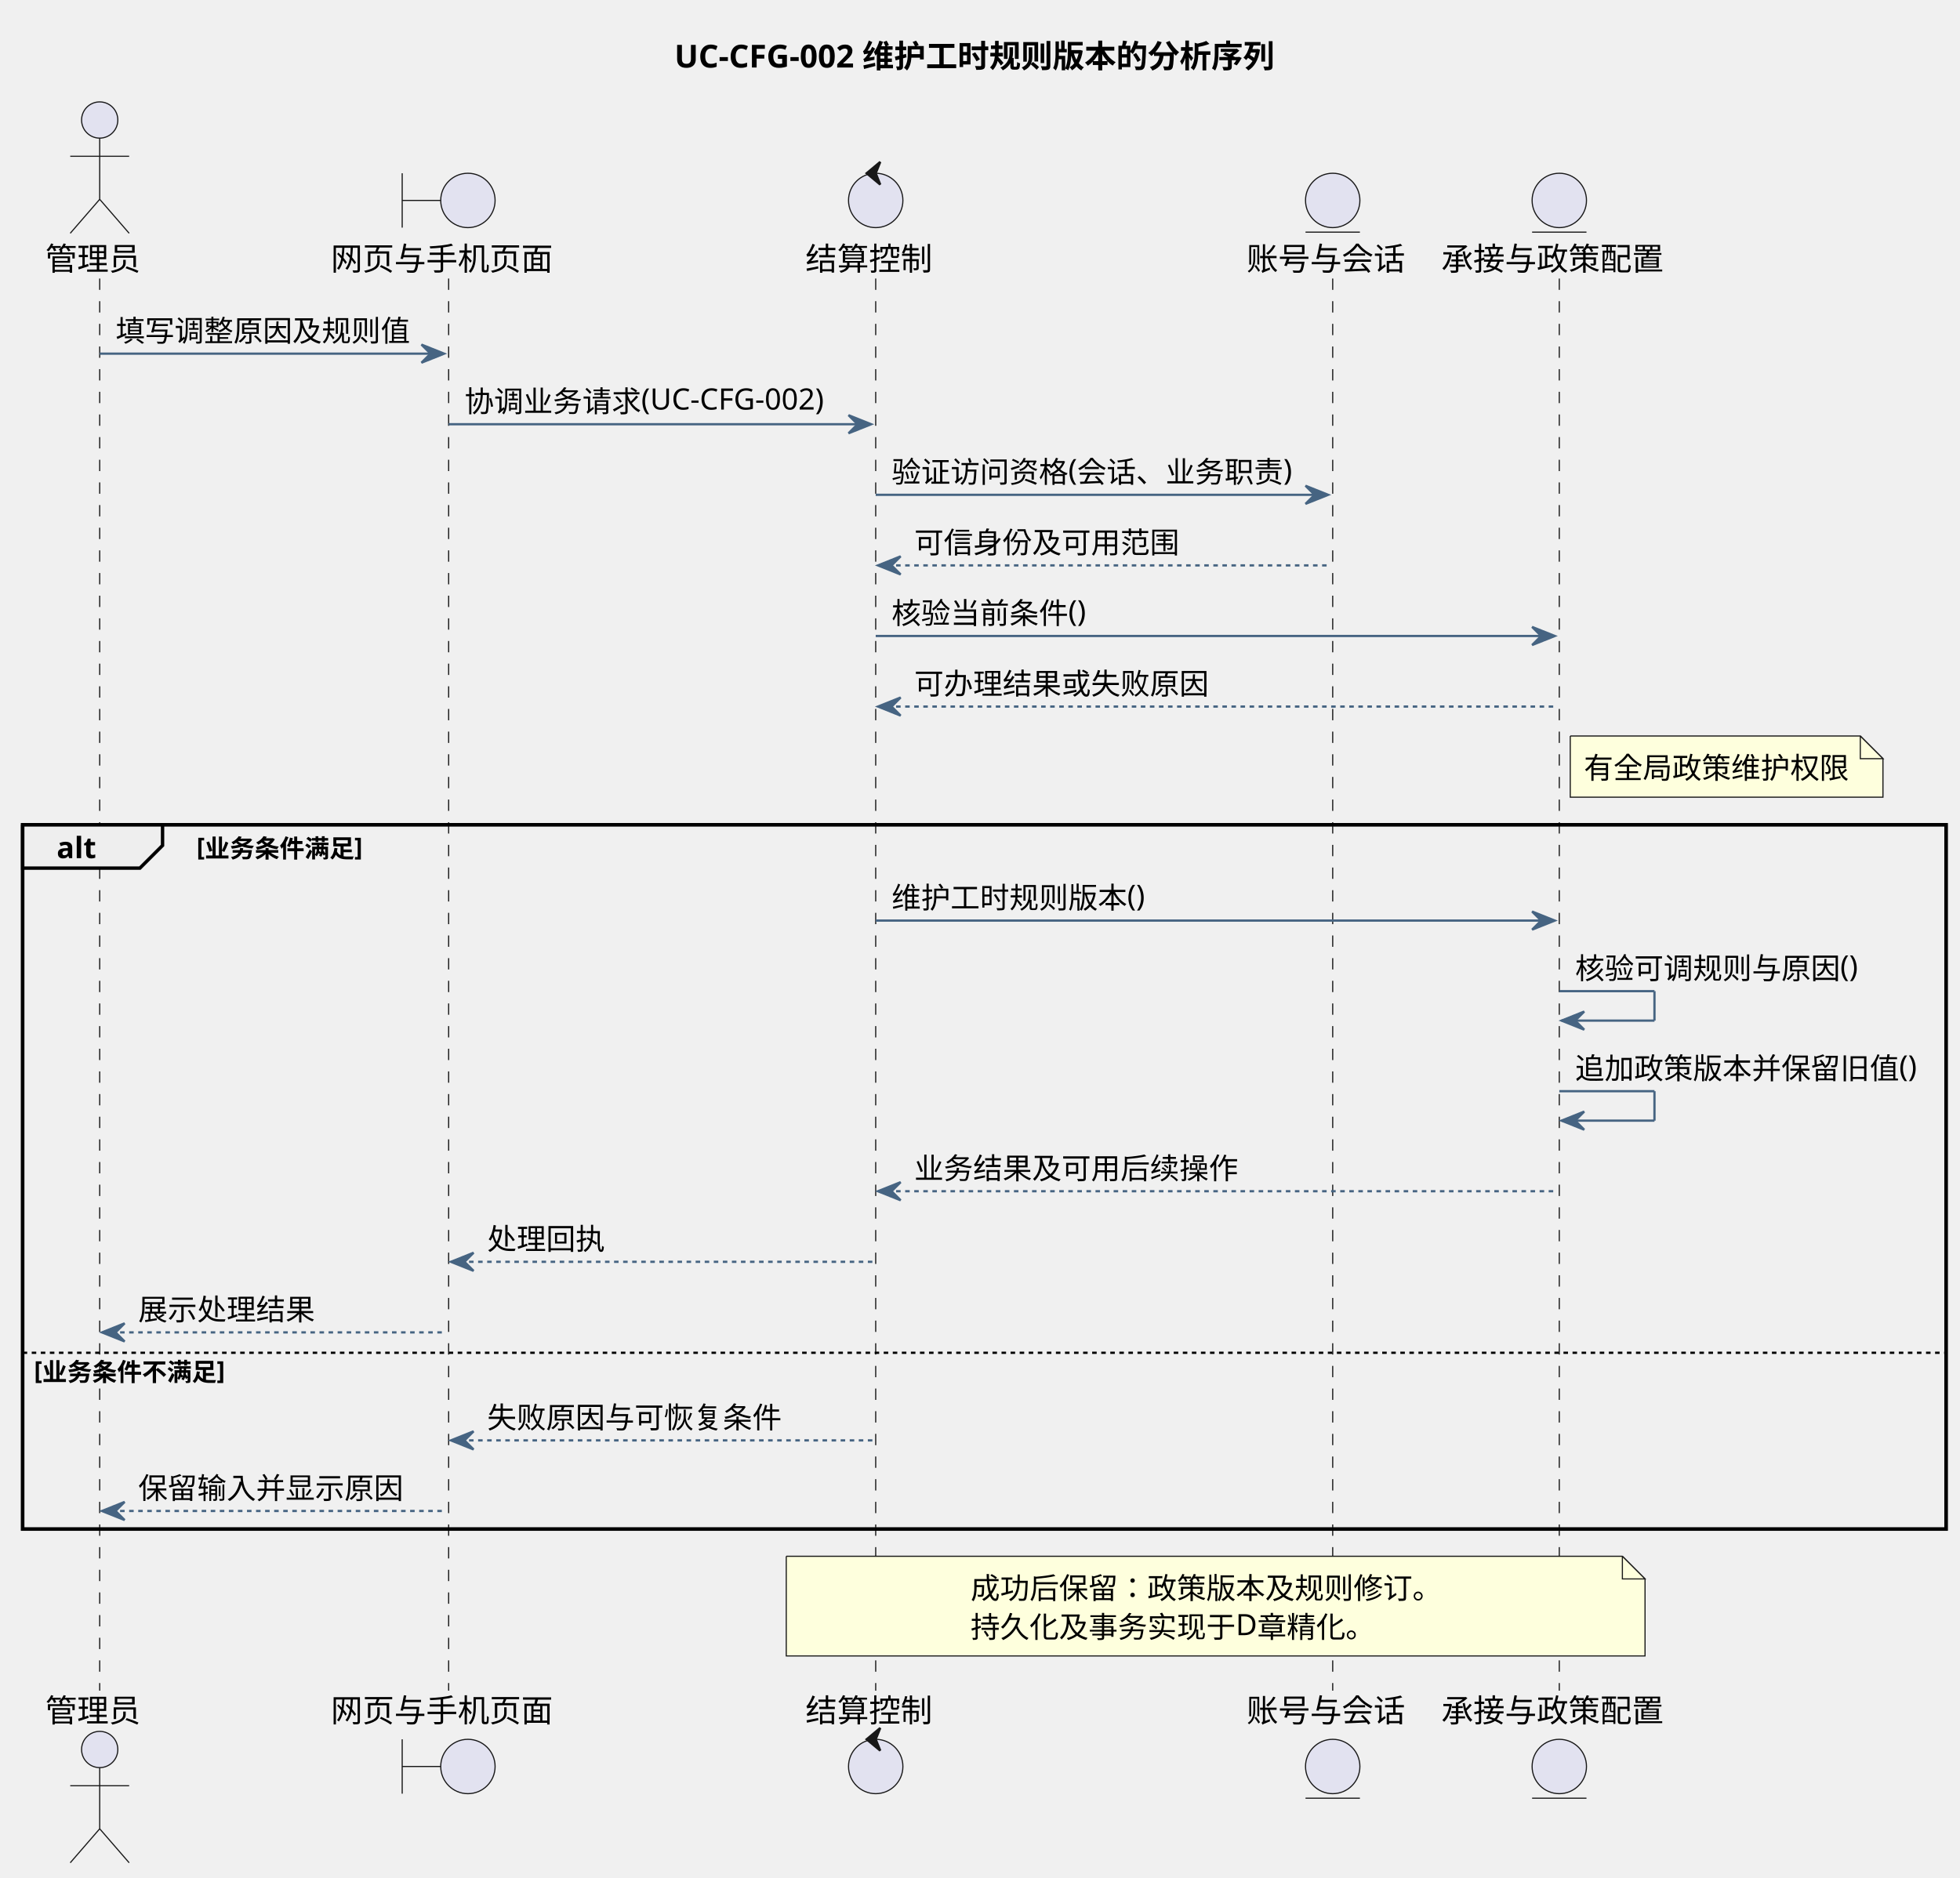
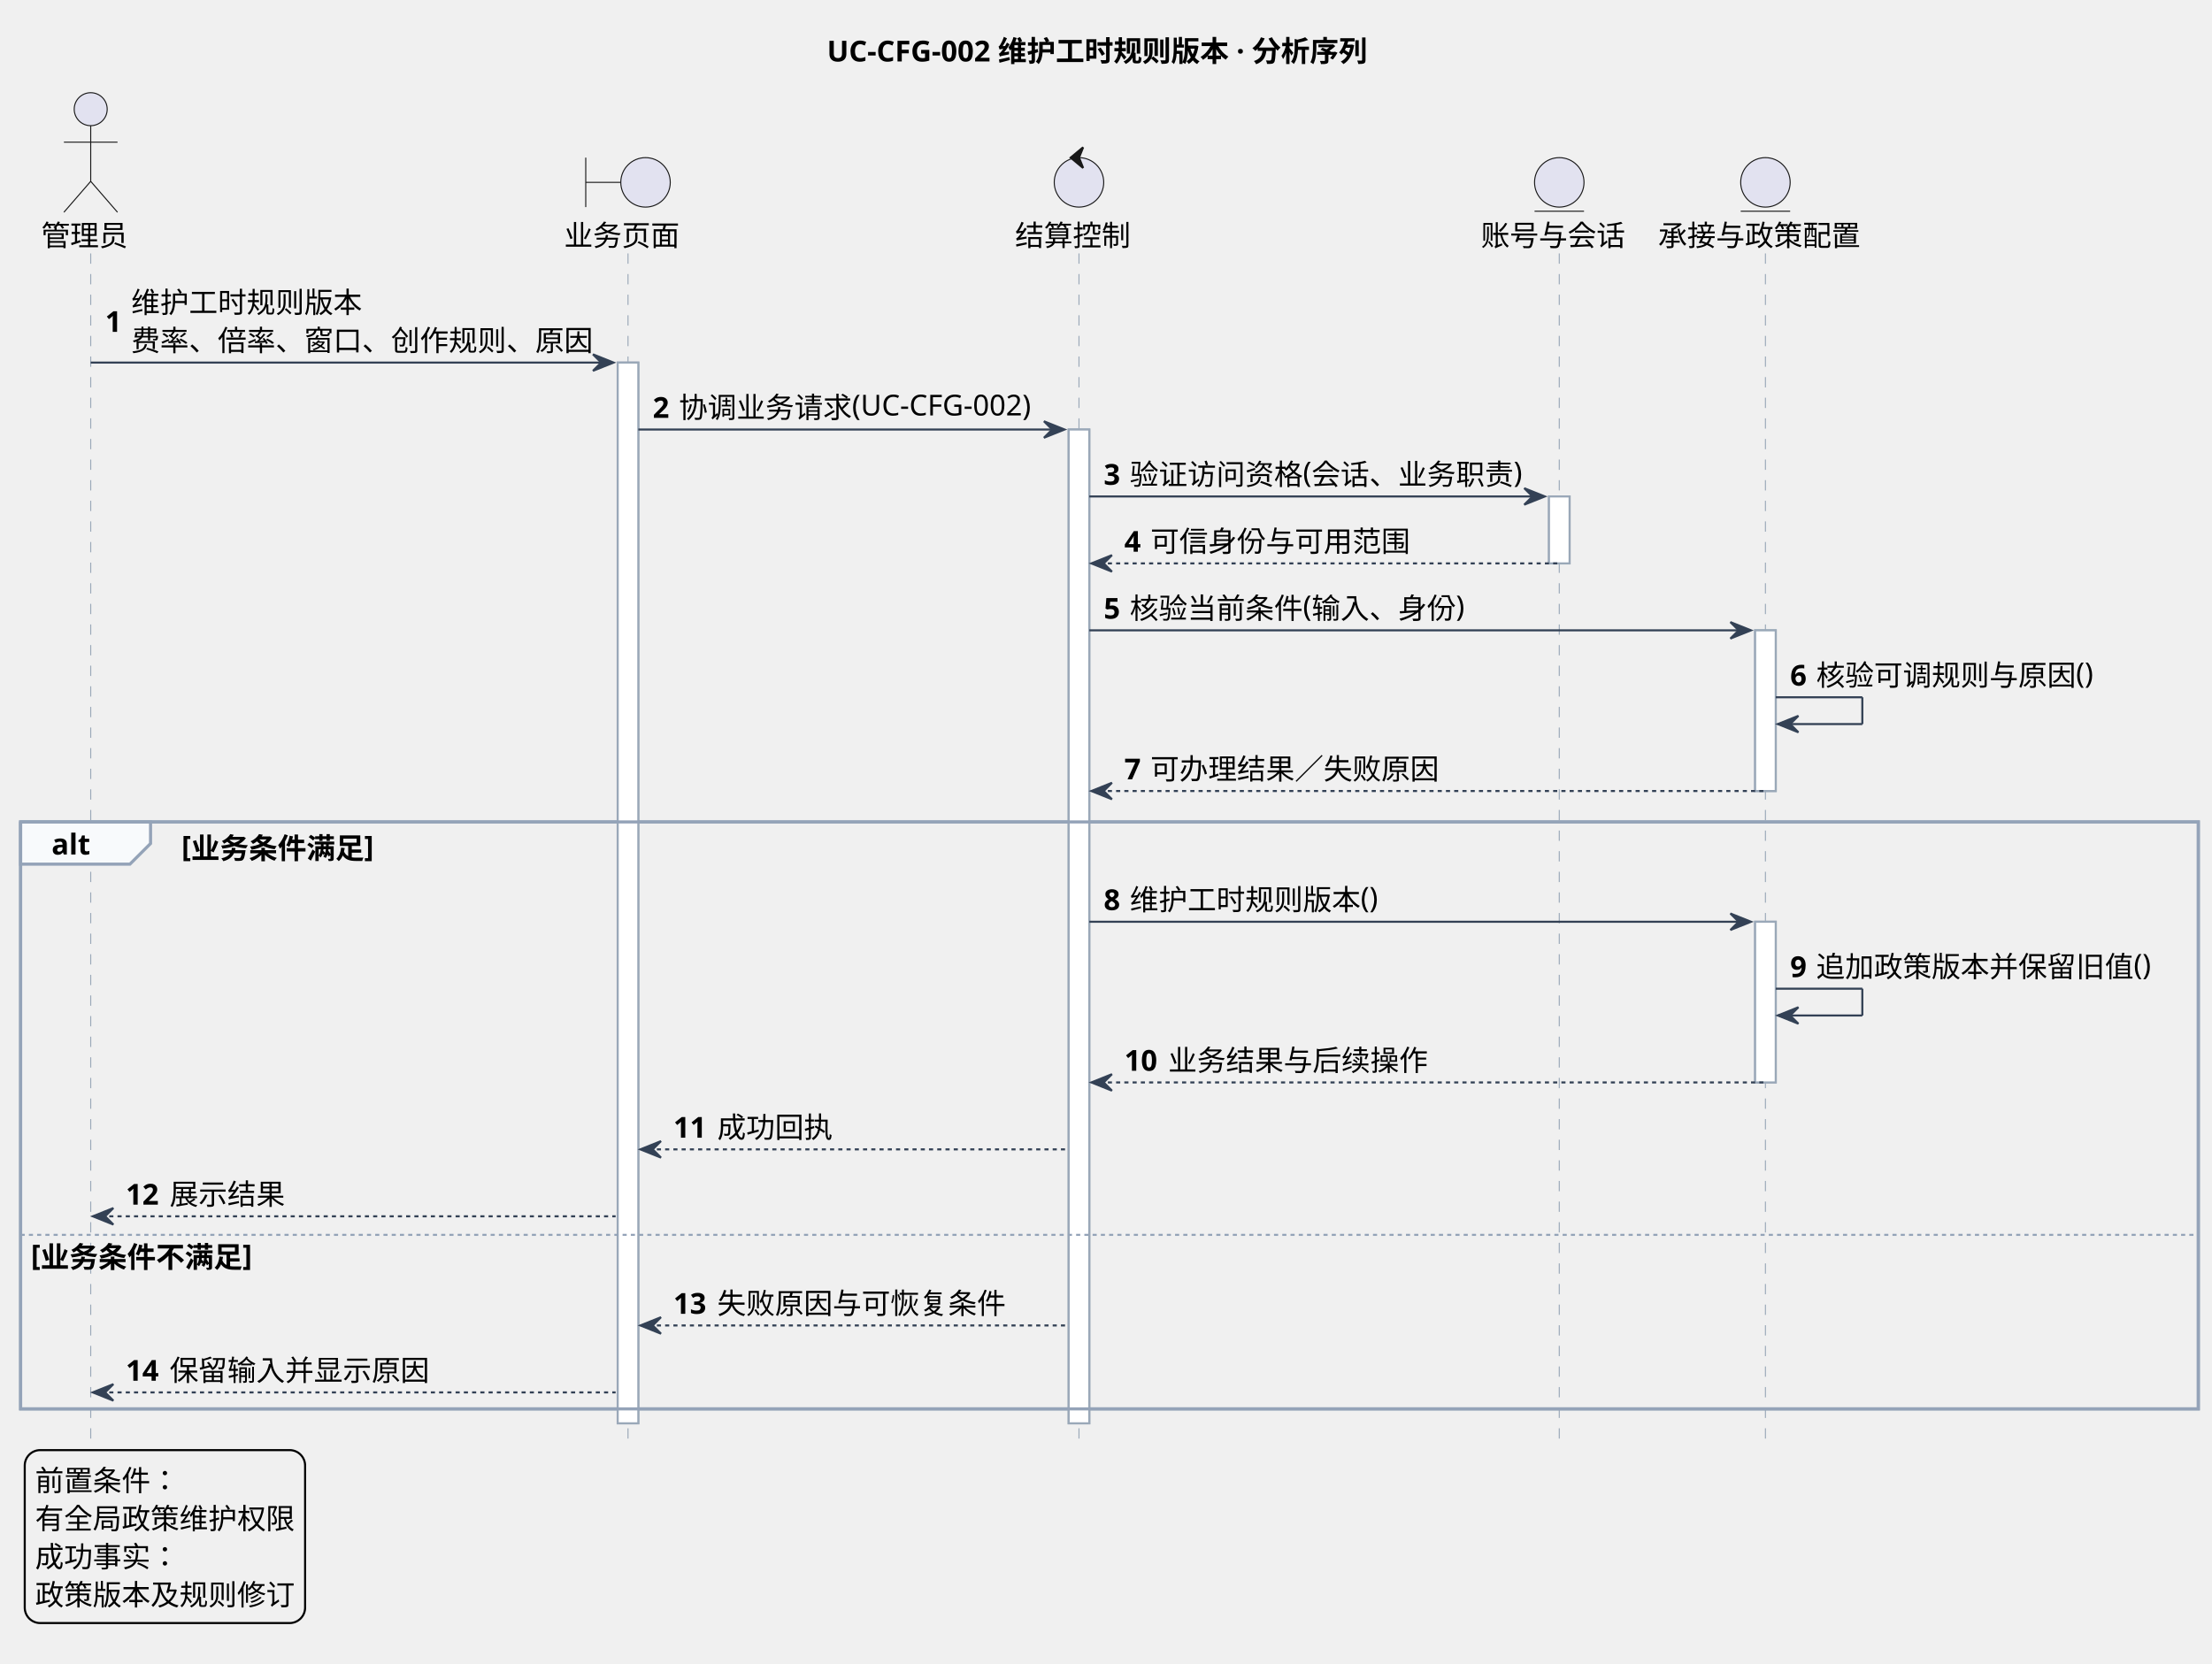
- <svg xmlns="http://www.w3.org/2000/svg" contentStyleType="text/css" height="829px" preserveAspectRatio="none" style="width:865px;height:829px;background:#FFFFFF;" version="1.1" viewBox="0 0 865 829" width="865px" zoomAndPan="magnify">
+ <svg xmlns="http://www.w3.org/2000/svg" contentStyleType="text/css" height="807px" preserveAspectRatio="none" style="width:1073px;height:807px;background:#FFFFFF;" version="1.1" viewBox="0 0 1073 807" width="1073px" zoomAndPan="magnify">
  <defs />
  <g>
-     <text fill="#000000" font-family="Microsoft YaHei" font-size="14" font-weight="bold" lengthAdjust="spacing" textLength="272.542" x="297.65" y="29.814">UC-CFG-002 维护工时规则版本的分析序列</text>
-     <rect fill="none" height="310.938" style="stroke:#000000;stroke-width:1.5;" width="848.841" x="10" y="364.059" />
-     <line style="stroke:#181818;stroke-width:0.5;stroke-dasharray:5.0,5.0;" x1="44" x2="44" y1="122.955" y2="746.312" />
-     <line style="stroke:#181818;stroke-width:0.5;stroke-dasharray:5.0,5.0;" x1="198" x2="198" y1="122.955" y2="746.312" />
-     <line style="stroke:#181818;stroke-width:0.5;stroke-dasharray:5.0,5.0;" x1="386.474" x2="386.474" y1="122.955" y2="746.312" />
-     <line style="stroke:#181818;stroke-width:0.5;stroke-dasharray:5.0,5.0;" x1="588.158" x2="588.158" y1="122.955" y2="746.312" />
-     <line style="stroke:#181818;stroke-width:0.5;stroke-dasharray:5.0,5.0;" x1="688.158" x2="688.158" y1="122.955" y2="746.312" />
+     <text fill="#000000" font-family="Microsoft YaHei" font-size="14" font-weight="bold" lengthAdjust="spacing" textLength="273.034" x="401.165" y="29.814">UC-CFG-002 维护工时规则版本 · 分析序列</text>
+     <rect fill="#FFFFFF" height="514.641" style="stroke:#9AA8B8;stroke-width:1.0;" width="10" x="299.634" y="175.91" />
+     <rect fill="#FFFFFF" height="482.163" style="stroke:#9AA8B8;stroke-width:1.0;" width="10" x="518.394" y="208.388" />
+     <rect fill="#FFFFFF" height="32.477" style="stroke:#9AA8B8;stroke-width:1.0;" width="10" x="751.379" y="240.865" />
+     <rect fill="#FFFFFF" height="77.955" style="stroke:#9AA8B8;stroke-width:1.0;" width="10" x="851.379" y="305.82" />
+     <rect fill="#FFFFFF" height="77.955" style="stroke:#9AA8B8;stroke-width:1.0;" width="10" x="851.379" y="447.208" />
+     <rect fill="none" height="284.775" style="stroke:#94A3B8;stroke-width:1.5;" width="1056.364" x="10" y="398.775" />
+     <line style="stroke:#9AA8B8;stroke-width:0.5;stroke-dasharray:5.0,5.0;" x1="44" x2="44" y1="122.955" y2="700.551" />
+     <line style="stroke:#9AA8B8;stroke-width:0.5;stroke-dasharray:5.0,5.0;" x1="304.634" x2="304.634" y1="122.955" y2="700.551" />
+     <line style="stroke:#9AA8B8;stroke-width:0.5;stroke-dasharray:5.0,5.0;" x1="523.394" x2="523.394" y1="122.955" y2="700.551" />
+     <line style="stroke:#9AA8B8;stroke-width:0.5;stroke-dasharray:5.0,5.0;" x1="756.379" x2="756.379" y1="122.955" y2="700.551" />
+     <line style="stroke:#9AA8B8;stroke-width:0.5;stroke-dasharray:5.0,5.0;" x1="856.379" x2="856.379" y1="122.955" y2="700.551" />
    <text fill="#000000" font-family="Microsoft YaHei" font-size="14" lengthAdjust="spacing" textLength="42" x="20" y="119.291">管理员</text>
    <ellipse cx="44" cy="52.977" fill="#E2E2F0" rx="8" ry="8" style="stroke:#181818;stroke-width:0.5;" />
    <path d="M44,60.977 L44,87.978 M31,68.978 L57,68.978 M44,87.978 L31,102.978 M44,87.978 L57,102.978 " fill="none" style="stroke:#181818;stroke-width:0.5;" />
-     <text fill="#000000" font-family="Microsoft YaHei" font-size="14" lengthAdjust="spacing" textLength="42" x="20" y="760.125">管理员</text>
-     <ellipse cx="44" cy="772.29" fill="#E2E2F0" rx="8" ry="8" style="stroke:#181818;stroke-width:0.5;" />
-     <path d="M44,780.29 L44,807.29 M31,788.29 L57,788.29 M44,807.29 L31,822.29 M44,807.29 L57,822.29 " fill="none" style="stroke:#181818;stroke-width:0.5;" />
-     <text fill="#000000" font-family="Microsoft YaHei" font-size="14" lengthAdjust="spacing" textLength="98" x="146" y="119.291">网页与手机页面</text>
-     <path d="M177.5,76.478 L177.5,100.478 M177.5,88.478 L194.5,88.478 " fill="none" style="stroke:#181818;stroke-width:0.5;" />
-     <ellipse cx="206.5" cy="88.478" fill="#E2E2F0" rx="12" ry="12" style="stroke:#181818;stroke-width:0.5;" />
-     <text fill="#000000" font-family="Microsoft YaHei" font-size="14" lengthAdjust="spacing" textLength="98" x="146" y="760.125">网页与手机页面</text>
-     <path d="M177.5,767.79 L177.5,791.79 M177.5,779.79 L194.5,779.79 " fill="none" style="stroke:#181818;stroke-width:0.5;" />
-     <ellipse cx="206.5" cy="779.79" fill="#E2E2F0" rx="12" ry="12" style="stroke:#181818;stroke-width:0.5;" />
-     <text fill="#000000" font-family="Microsoft YaHei" font-size="14" lengthAdjust="spacing" textLength="56" x="355.474" y="119.291">结算控制</text>
-     <ellipse cx="386.474" cy="88.478" fill="#E2E2F0" rx="12" ry="12" style="stroke:#181818;stroke-width:0.5;" />
-     <polygon fill="#181818" points="382.474,76.478,388.474,71.478,386.474,76.478,388.474,81.478,382.474,76.478" style="stroke:#181818;stroke-width:1.0;" />
-     <text fill="#000000" font-family="Microsoft YaHei" font-size="14" lengthAdjust="spacing" textLength="56" x="355.474" y="760.125">结算控制</text>
-     <ellipse cx="386.474" cy="779.79" fill="#E2E2F0" rx="12" ry="12" style="stroke:#181818;stroke-width:0.5;" />
-     <polygon fill="#181818" points="382.474,767.79,388.474,762.79,386.474,767.79,388.474,772.79,382.474,767.79" style="stroke:#181818;stroke-width:1.0;" />
-     <text fill="#000000" font-family="Microsoft YaHei" font-size="14" lengthAdjust="spacing" textLength="70" x="550.158" y="119.291">账号与会话</text>
-     <ellipse cx="588.158" cy="88.478" fill="#E2E2F0" rx="12" ry="12" style="stroke:#181818;stroke-width:0.5;" />
-     <line style="stroke:#181818;stroke-width:0.5;" x1="576.158" x2="600.158" y1="102.478" y2="102.478" />
-     <text fill="#000000" font-family="Microsoft YaHei" font-size="14" lengthAdjust="spacing" textLength="70" x="550.158" y="760.125">账号与会话</text>
-     <ellipse cx="588.158" cy="779.79" fill="#E2E2F0" rx="12" ry="12" style="stroke:#181818;stroke-width:0.5;" />
-     <line style="stroke:#181818;stroke-width:0.5;" x1="576.158" x2="600.158" y1="793.79" y2="793.79" />
-     <text fill="#000000" font-family="Microsoft YaHei" font-size="14" lengthAdjust="spacing" textLength="98" x="636.158" y="119.291">承接与政策配置</text>
-     <ellipse cx="688.158" cy="88.478" fill="#E2E2F0" rx="12" ry="12" style="stroke:#181818;stroke-width:0.5;" />
-     <line style="stroke:#181818;stroke-width:0.5;" x1="676.158" x2="700.158" y1="102.478" y2="102.478" />
-     <text fill="#000000" font-family="Microsoft YaHei" font-size="14" lengthAdjust="spacing" textLength="98" x="636.158" y="760.125">承接与政策配置</text>
-     <ellipse cx="688.158" cy="779.79" fill="#E2E2F0" rx="12" ry="12" style="stroke:#181818;stroke-width:0.5;" />
-     <line style="stroke:#181818;stroke-width:0.5;" x1="676.158" x2="700.158" y1="793.79" y2="793.79" />
-     <polygon fill="#466482" points="186,152.113,196,156.113,186,160.113,190,156.113" style="stroke:#466482;stroke-width:1.0;" />
-     <line style="stroke:#466482;stroke-width:1.0;" x1="44" x2="192" y1="156.113" y2="156.113" />
-     <text fill="#000000" font-family="Microsoft YaHei" font-size="13" lengthAdjust="spacing" textLength="130" x="51" y="150.71">填写调整原因及规则值</text>
-     <polygon fill="#466482" points="374.474,183.27,384.474,187.27,374.474,191.27,378.474,187.27" style="stroke:#466482;stroke-width:1.0;" />
-     <line style="stroke:#466482;stroke-width:1.0;" x1="198" x2="380.474" y1="187.27" y2="187.27" />
-     <text fill="#000000" font-family="Microsoft YaHei" font-size="13" lengthAdjust="spacing" textLength="164.474" x="205" y="181.868">协调业务请求(UC-CFG-002)</text>
-     <polygon fill="#466482" points="576.158,214.428,586.158,218.428,576.158,222.428,580.158,218.428" style="stroke:#466482;stroke-width:1.0;" />
-     <line style="stroke:#466482;stroke-width:1.0;" x1="386.474" x2="582.158" y1="218.428" y2="218.428" />
-     <text fill="#000000" font-family="Microsoft YaHei" font-size="13" lengthAdjust="spacing" textLength="177.684" x="393.474" y="213.026">验证访问资格(会话、业务职责)</text>
-     <polygon fill="#466482" points="397.474,245.586,387.474,249.586,397.474,253.586,393.474,249.586" style="stroke:#466482;stroke-width:1.0;" />
-     <line style="stroke:#466482;stroke-width:1.0;stroke-dasharray:2.0,2.0;" x1="391.474" x2="587.158" y1="249.586" y2="249.586" />
-     <text fill="#000000" font-family="Microsoft YaHei" font-size="13" lengthAdjust="spacing" textLength="117" x="403.474" y="244.184">可信身份及可用范围</text>
-     <polygon fill="#466482" points="676.158,276.744,686.158,280.744,676.158,284.744,680.158,280.744" style="stroke:#466482;stroke-width:1.0;" />
-     <line style="stroke:#466482;stroke-width:1.0;" x1="386.474" x2="682.158" y1="280.744" y2="280.744" />
-     <text fill="#000000" font-family="Microsoft YaHei" font-size="13" lengthAdjust="spacing" textLength="86.684" x="393.474" y="275.341">核验当前条件()</text>
-     <polygon fill="#466482" points="397.474,307.901,387.474,311.901,397.474,315.901,393.474,311.901" style="stroke:#466482;stroke-width:1.0;" />
-     <line style="stroke:#466482;stroke-width:1.0;stroke-dasharray:2.0,2.0;" x1="391.474" x2="687.158" y1="311.901" y2="311.901" />
-     <text fill="#000000" font-family="Microsoft YaHei" font-size="13" lengthAdjust="spacing" textLength="130" x="403.474" y="306.499">可办理结果或失败原因</text>
-     <path d="M693,324.901 L693,351.901 L831,351.901 L831,334.901 L821,324.901 L693,324.901 " fill="#FEFFDD" style="stroke:#181818;stroke-width:0.5;" />
-     <path d="M821,324.901 L821,334.901 L831,334.901 L821,324.901 " fill="#FEFFDD" style="stroke:#181818;stroke-width:0.5;" />
-     <text fill="#000000" font-family="Microsoft YaHei" font-size="13" lengthAdjust="spacing" textLength="117" x="699" y="343.657">有全局政策维护权限</text>
-     <path d="M10,364.059 L71.739,364.059 L71.739,373.217 L61.739,383.217 L10,383.217 L10,364.059 " fill="#EEEEEE" style="stroke:#000000;stroke-width:1.5;" />
-     <rect fill="none" height="310.938" style="stroke:#000000;stroke-width:1.5;" width="848.841" x="10" y="364.059" />
-     <text fill="#000000" font-family="Microsoft YaHei" font-size="13" font-weight="bold" lengthAdjust="spacing" textLength="16.739" x="25" y="378.815">alt</text>
-     <text fill="#000000" font-family="Microsoft YaHei" font-size="11" font-weight="bold" lengthAdjust="spacing" textLength="74.572" x="86.739" y="377.698">[业务条件满足]</text>
-     <polygon fill="#466482" points="676.158,402.375,686.158,406.375,676.158,410.375,680.158,406.375" style="stroke:#466482;stroke-width:1.0;" />
-     <line style="stroke:#466482;stroke-width:1.0;" x1="386.474" x2="682.158" y1="406.375" y2="406.375" />
-     <text fill="#000000" font-family="Microsoft YaHei" font-size="13" lengthAdjust="spacing" textLength="112.684" x="393.474" y="400.972">维护工时规则版本()</text>
-     <line style="stroke:#466482;stroke-width:1.0;" x1="688.158" x2="730.158" y1="437.532" y2="437.532" />
-     <line style="stroke:#466482;stroke-width:1.0;" x1="730.158" x2="730.158" y1="437.532" y2="450.532" />
-     <line style="stroke:#466482;stroke-width:1.0;" x1="689.158" x2="730.158" y1="450.532" y2="450.532" />
-     <polygon fill="#466482" points="699.158,446.532,689.158,450.532,699.158,454.532,695.158,450.532" style="stroke:#466482;stroke-width:1.0;" />
-     <text fill="#000000" font-family="Microsoft YaHei" font-size="13" lengthAdjust="spacing" textLength="125.684" x="695.158" y="432.13">核验可调规则与原因()</text>
-     <line style="stroke:#466482;stroke-width:1.0;" x1="688.158" x2="730.158" y1="481.69" y2="481.69" />
-     <line style="stroke:#466482;stroke-width:1.0;" x1="730.158" x2="730.158" y1="481.69" y2="494.69" />
-     <line style="stroke:#466482;stroke-width:1.0;" x1="689.158" x2="730.158" y1="494.69" y2="494.69" />
-     <polygon fill="#466482" points="699.158,490.69,689.158,494.69,699.158,498.69,695.158,494.69" style="stroke:#466482;stroke-width:1.0;" />
-     <text fill="#000000" font-family="Microsoft YaHei" font-size="13" lengthAdjust="spacing" textLength="151.684" x="695.158" y="476.288">追加政策版本并保留旧值()</text>
-     <polygon fill="#466482" points="397.474,521.848,387.474,525.848,397.474,529.848,393.474,525.848" style="stroke:#466482;stroke-width:1.0;" />
-     <line style="stroke:#466482;stroke-width:1.0;stroke-dasharray:2.0,2.0;" x1="391.474" x2="687.158" y1="525.848" y2="525.848" />
-     <text fill="#000000" font-family="Microsoft YaHei" font-size="13" lengthAdjust="spacing" textLength="143" x="403.474" y="520.445">业务结果及可用后续操作</text>
-     <polygon fill="#466482" points="209,553.005,199,557.005,209,561.005,205,557.005" style="stroke:#466482;stroke-width:1.0;" />
-     <line style="stroke:#466482;stroke-width:1.0;stroke-dasharray:2.0,2.0;" x1="203" x2="385.474" y1="557.005" y2="557.005" />
-     <text fill="#000000" font-family="Microsoft YaHei" font-size="13" lengthAdjust="spacing" textLength="52" x="215" y="551.603">处理回执</text>
-     <polygon fill="#466482" points="55,584.163,45,588.163,55,592.163,51,588.163" style="stroke:#466482;stroke-width:1.0;" />
-     <line style="stroke:#466482;stroke-width:1.0;stroke-dasharray:2.0,2.0;" x1="49" x2="197" y1="588.163" y2="588.163" />
-     <text fill="#000000" font-family="Microsoft YaHei" font-size="13" lengthAdjust="spacing" textLength="78" x="61" y="582.761">展示处理结果</text>
-     <line style="stroke:#000000;stroke-width:1.0;stroke-dasharray:2.0,2.0;" x1="10" x2="858.841" y1="597.163" y2="597.163" />
-     <text fill="#000000" font-family="Microsoft YaHei" font-size="11" font-weight="bold" lengthAdjust="spacing" textLength="85.572" x="15" y="608.802">[业务条件不满足]</text>
-     <polygon fill="#466482" points="209,631.839,199,635.839,209,639.839,205,635.839" style="stroke:#466482;stroke-width:1.0;" />
-     <line style="stroke:#466482;stroke-width:1.0;stroke-dasharray:2.0,2.0;" x1="203" x2="385.474" y1="635.839" y2="635.839" />
-     <text fill="#000000" font-family="Microsoft YaHei" font-size="13" lengthAdjust="spacing" textLength="130" x="215" y="630.437">失败原因与可恢复条件</text>
-     <polygon fill="#466482" points="55,662.997,45,666.997,55,670.997,51,666.997" style="stroke:#466482;stroke-width:1.0;" />
-     <line style="stroke:#466482;stroke-width:1.0;stroke-dasharray:2.0,2.0;" x1="49" x2="197" y1="666.997" y2="666.997" />
-     <text fill="#000000" font-family="Microsoft YaHei" font-size="13" lengthAdjust="spacing" textLength="117" x="61" y="661.594">保留输入并显示原因</text>
-     <path d="M347,686.997 L347,730.997 L726,730.997 L726,696.997 L716,686.997 L347,686.997 " fill="#FEFFDD" style="stroke:#181818;stroke-width:0.5;" />
-     <path d="M716,686.997 L716,696.997 L726,696.997 L716,686.997 " fill="#FEFFDD" style="stroke:#181818;stroke-width:0.5;" />
-     <text fill="#000000" font-family="Microsoft YaHei" font-size="13" lengthAdjust="spacing" textLength="208" x="428.342" y="705.752">成功后保留：政策版本及规则修订。</text>
-     <text fill="#000000" font-family="Microsoft YaHei" font-size="13" lengthAdjust="spacing" textLength="178.902" x="428.342" y="722.91">持久化及事务实现于D章精化。</text>
+     <text fill="#000000" font-family="Microsoft YaHei" font-size="14" lengthAdjust="spacing" textLength="56" x="273.634" y="119.291">业务页面</text>
+     <path d="M284.134,76.478 L284.134,100.478 M284.134,88.478 L301.134,88.478 " fill="none" style="stroke:#181818;stroke-width:0.5;" />
+     <ellipse cx="313.134" cy="88.478" fill="#E2E2F0" rx="12" ry="12" style="stroke:#181818;stroke-width:0.5;" />
+     <text fill="#000000" font-family="Microsoft YaHei" font-size="14" lengthAdjust="spacing" textLength="56" x="492.394" y="119.291">结算控制</text>
+     <ellipse cx="523.394" cy="88.478" fill="#E2E2F0" rx="12" ry="12" style="stroke:#181818;stroke-width:0.5;" />
+     <polygon fill="#181818" points="519.394,76.478,525.394,71.478,523.394,76.478,525.394,81.478,519.394,76.478" style="stroke:#181818;stroke-width:1.0;" />
+     <text fill="#000000" font-family="Microsoft YaHei" font-size="14" lengthAdjust="spacing" textLength="70" x="718.379" y="119.291">账号与会话</text>
+     <ellipse cx="756.379" cy="88.478" fill="#E2E2F0" rx="12" ry="12" style="stroke:#181818;stroke-width:0.5;" />
+     <line style="stroke:#181818;stroke-width:0.5;" x1="744.379" x2="768.379" y1="102.478" y2="102.478" />
+     <text fill="#000000" font-family="Microsoft YaHei" font-size="14" lengthAdjust="spacing" textLength="98" x="804.379" y="119.291">承接与政策配置</text>
+     <ellipse cx="856.379" cy="88.478" fill="#E2E2F0" rx="12" ry="12" style="stroke:#181818;stroke-width:0.5;" />
+     <line style="stroke:#181818;stroke-width:0.5;" x1="844.379" x2="868.379" y1="102.478" y2="102.478" />
+     <rect fill="#FFFFFF" height="514.641" style="stroke:#9AA8B8;stroke-width:1.0;" width="10" x="299.634" y="175.91" />
+     <rect fill="#FFFFFF" height="482.163" style="stroke:#9AA8B8;stroke-width:1.0;" width="10" x="518.394" y="208.388" />
+     <rect fill="#FFFFFF" height="32.477" style="stroke:#9AA8B8;stroke-width:1.0;" width="10" x="751.379" y="240.865" />
+     <rect fill="#FFFFFF" height="77.955" style="stroke:#9AA8B8;stroke-width:1.0;" width="10" x="851.379" y="305.82" />
+     <rect fill="#FFFFFF" height="77.955" style="stroke:#9AA8B8;stroke-width:1.0;" width="10" x="851.379" y="447.208" />
+     <polygon fill="#334155" points="287.634,171.91,297.634,175.91,287.634,179.91,291.634,175.91" style="stroke:#334155;stroke-width:1.0;" />
+     <line style="stroke:#334155;stroke-width:1.0;" x1="44" x2="293.634" y1="175.91" y2="175.91" />
+     <text fill="#000000" font-family="Microsoft YaHei" font-size="14" font-weight="bold" lengthAdjust="spacing" textLength="8.634" x="51" y="161.007">1</text>
+     <text fill="#000000" font-family="Microsoft YaHei" font-size="14" lengthAdjust="spacing" textLength="112" x="63.634" y="151.769">维护工时规则版本</text>
+     <text fill="#000000" font-family="Microsoft YaHei" font-size="14" lengthAdjust="spacing" textLength="224" x="63.634" y="170.246">费率、倍率、窗口、创作规则、原因</text>
+     <polygon fill="#334155" points="506.394,204.388,516.394,208.388,506.394,212.388,510.394,208.388" style="stroke:#334155;stroke-width:1.0;" />
+     <line style="stroke:#334155;stroke-width:1.0;" x1="309.634" x2="512.394" y1="208.388" y2="208.388" />
+     <text fill="#000000" font-family="Microsoft YaHei" font-size="14" font-weight="bold" lengthAdjust="spacing" textLength="8.634" x="316.634" y="202.724">2</text>
+     <text fill="#000000" font-family="Microsoft YaHei" font-size="14" lengthAdjust="spacing" textLength="177.126" x="329.268" y="202.724">协调业务请求(UC-CFG-002)</text>
+     <polygon fill="#334155" points="739.379,236.865,749.379,240.865,739.379,244.865,743.379,240.865" style="stroke:#334155;stroke-width:1.0;" />
+     <line style="stroke:#334155;stroke-width:1.0;" x1="528.394" x2="745.379" y1="240.865" y2="240.865" />
+     <text fill="#000000" font-family="Microsoft YaHei" font-size="14" font-weight="bold" lengthAdjust="spacing" textLength="8.634" x="535.394" y="235.201">3</text>
+     <text fill="#000000" font-family="Microsoft YaHei" font-size="14" lengthAdjust="spacing" textLength="191.352" x="548.027" y="235.201">验证访问资格(会话、业务职责)</text>
+     <polygon fill="#334155" points="539.394,269.343,529.394,273.343,539.394,277.343,535.394,273.343" style="stroke:#334155;stroke-width:1.0;" />
+     <line style="stroke:#334155;stroke-width:1.0;stroke-dasharray:2.0,2.0;" x1="533.394" x2="755.379" y1="273.343" y2="273.343" />
+     <text fill="#000000" font-family="Microsoft YaHei" font-size="14" font-weight="bold" lengthAdjust="spacing" textLength="8.634" x="545.394" y="267.679">4</text>
+     <text fill="#000000" font-family="Microsoft YaHei" font-size="14" lengthAdjust="spacing" textLength="126" x="558.027" y="267.679">可信身份与可用范围</text>
+     <polygon fill="#334155" points="839.379,301.82,849.379,305.82,839.379,309.82,843.379,305.82" style="stroke:#334155;stroke-width:1.0;" />
+     <line style="stroke:#334155;stroke-width:1.0;" x1="528.394" x2="845.379" y1="305.82" y2="305.82" />
+     <text fill="#000000" font-family="Microsoft YaHei" font-size="14" font-weight="bold" lengthAdjust="spacing" textLength="8.634" x="535.394" y="300.156">5</text>
+     <text fill="#000000" font-family="Microsoft YaHei" font-size="14" lengthAdjust="spacing" textLength="163.352" x="548.027" y="300.156">核验当前条件(输入、身份)</text>
+     <line style="stroke:#334155;stroke-width:1.0;" x1="861.379" x2="903.379" y1="338.298" y2="338.298" />
+     <line style="stroke:#334155;stroke-width:1.0;" x1="903.379" x2="903.379" y1="338.298" y2="351.298" />
+     <line style="stroke:#334155;stroke-width:1.0;" x1="862.379" x2="903.379" y1="351.298" y2="351.298" />
+     <polygon fill="#334155" points="872.379,347.298,862.379,351.298,872.379,355.298,868.379,351.298" style="stroke:#334155;stroke-width:1.0;" />
+     <text fill="#000000" font-family="Microsoft YaHei" font-size="14" font-weight="bold" lengthAdjust="spacing" textLength="8.634" x="868.379" y="332.634">6</text>
+     <text fill="#000000" font-family="Microsoft YaHei" font-size="14" lengthAdjust="spacing" textLength="135.352" x="881.013" y="332.634">核验可调规则与原因()</text>
+     <polygon fill="#334155" points="539.394,379.775,529.394,383.775,539.394,387.775,535.394,383.775" style="stroke:#334155;stroke-width:1.0;" />
+     <line style="stroke:#334155;stroke-width:1.0;stroke-dasharray:2.0,2.0;" x1="533.394" x2="855.379" y1="383.775" y2="383.775" />
+     <text fill="#000000" font-family="Microsoft YaHei" font-size="14" font-weight="bold" lengthAdjust="spacing" textLength="8.634" x="545.394" y="378.111">7</text>
+     <text fill="#000000" font-family="Microsoft YaHei" font-size="14" lengthAdjust="spacing" textLength="140" x="558.027" y="378.111">可办理结果／失败原因</text>
+     <path d="M10,398.775 L73.026,398.775 L73.026,409.253 L63.026,419.253 L10,419.253 L10,398.775 " fill="#F8FAFC" style="stroke:#94A3B8;stroke-width:1.5;" />
+     <rect fill="none" height="284.775" style="stroke:#94A3B8;stroke-width:1.5;" width="1056.364" x="10" y="398.775" />
+     <text fill="#000000" font-family="Microsoft YaHei" font-size="14" font-weight="bold" lengthAdjust="spacing" textLength="18.026" x="25" y="414.589">alt</text>
+     <text fill="#000000" font-family="Microsoft YaHei" font-size="14" font-weight="bold" lengthAdjust="spacing" textLength="94.91" x="88.026" y="415.589">[业务条件满足]</text>
+     <polygon fill="#334155" points="839.379,443.208,849.379,447.208,839.379,451.208,843.379,447.208" style="stroke:#334155;stroke-width:1.0;" />
+     <line style="stroke:#334155;stroke-width:1.0;" x1="528.394" x2="845.379" y1="447.208" y2="447.208" />
+     <text fill="#000000" font-family="Microsoft YaHei" font-size="14" font-weight="bold" lengthAdjust="spacing" textLength="8.634" x="535.394" y="441.544">8</text>
+     <text fill="#000000" font-family="Microsoft YaHei" font-size="14" lengthAdjust="spacing" textLength="121.352" x="548.027" y="441.544">维护工时规则版本()</text>
+     <line style="stroke:#334155;stroke-width:1.0;" x1="861.379" x2="903.379" y1="479.685" y2="479.685" />
+     <line style="stroke:#334155;stroke-width:1.0;" x1="903.379" x2="903.379" y1="479.685" y2="492.685" />
+     <line style="stroke:#334155;stroke-width:1.0;" x1="862.379" x2="903.379" y1="492.685" y2="492.685" />
+     <polygon fill="#334155" points="872.379,488.685,862.379,492.685,872.379,496.685,868.379,492.685" style="stroke:#334155;stroke-width:1.0;" />
+     <text fill="#000000" font-family="Microsoft YaHei" font-size="14" font-weight="bold" lengthAdjust="spacing" textLength="8.634" x="868.379" y="474.022">9</text>
+     <text fill="#000000" font-family="Microsoft YaHei" font-size="14" lengthAdjust="spacing" textLength="163.352" x="881.013" y="474.022">追加政策版本并保留旧值()</text>
+     <polygon fill="#334155" points="539.394,521.163,529.394,525.163,539.394,529.163,535.394,525.163" style="stroke:#334155;stroke-width:1.0;" />
+     <line style="stroke:#334155;stroke-width:1.0;stroke-dasharray:2.0,2.0;" x1="533.394" x2="855.379" y1="525.163" y2="525.163" />
+     <text fill="#000000" font-family="Microsoft YaHei" font-size="14" font-weight="bold" lengthAdjust="spacing" textLength="17.268" x="545.394" y="519.499">10</text>
+     <text fill="#000000" font-family="Microsoft YaHei" font-size="14" lengthAdjust="spacing" textLength="126" x="566.661" y="519.499">业务结果与后续操作</text>
+     <polygon fill="#334155" points="320.634,553.641,310.634,557.641,320.634,561.641,316.634,557.641" style="stroke:#334155;stroke-width:1.0;" />
+     <line style="stroke:#334155;stroke-width:1.0;stroke-dasharray:2.0,2.0;" x1="314.634" x2="517.394" y1="557.641" y2="557.641" />
+     <text fill="#000000" font-family="Microsoft YaHei" font-size="14" font-weight="bold" lengthAdjust="spacing" textLength="17.268" x="326.634" y="551.977">11</text>
+     <text fill="#000000" font-family="Microsoft YaHei" font-size="14" lengthAdjust="spacing" textLength="56" x="347.901" y="551.977">成功回执</text>
+     <polygon fill="#334155" points="55,586.118,45,590.118,55,594.118,51,590.118" style="stroke:#334155;stroke-width:1.0;" />
+     <line style="stroke:#334155;stroke-width:1.0;stroke-dasharray:2.0,2.0;" x1="49" x2="298.634" y1="590.118" y2="590.118" />
+     <text fill="#000000" font-family="Microsoft YaHei" font-size="14" font-weight="bold" lengthAdjust="spacing" textLength="17.268" x="61" y="584.454">12</text>
+     <text fill="#000000" font-family="Microsoft YaHei" font-size="14" lengthAdjust="spacing" textLength="56" x="82.268" y="584.454">展示结果</text>
+     <line style="stroke:#94A3B8;stroke-width:1.0;stroke-dasharray:2.0,2.0;" x1="10" x2="1066.364" y1="599.118" y2="599.118" />
+     <text fill="#000000" font-family="Microsoft YaHei" font-size="14" font-weight="bold" lengthAdjust="spacing" textLength="108.91" x="15" y="613.932">[业务条件不满足]</text>
+     <polygon fill="#334155" points="320.634,639.073,310.634,643.073,320.634,647.073,316.634,643.073" style="stroke:#334155;stroke-width:1.0;" />
+     <line style="stroke:#334155;stroke-width:1.0;stroke-dasharray:2.0,2.0;" x1="314.634" x2="517.394" y1="643.073" y2="643.073" />
+     <text fill="#000000" font-family="Microsoft YaHei" font-size="14" font-weight="bold" lengthAdjust="spacing" textLength="17.268" x="326.634" y="637.409">13</text>
+     <text fill="#000000" font-family="Microsoft YaHei" font-size="14" lengthAdjust="spacing" textLength="140" x="347.901" y="637.409">失败原因与可恢复条件</text>
+     <polygon fill="#334155" points="55,671.551,45,675.551,55,679.551,51,675.551" style="stroke:#334155;stroke-width:1.0;" />
+     <line style="stroke:#334155;stroke-width:1.0;stroke-dasharray:2.0,2.0;" x1="49" x2="298.634" y1="675.551" y2="675.551" />
+     <text fill="#000000" font-family="Microsoft YaHei" font-size="14" font-weight="bold" lengthAdjust="spacing" textLength="17.268" x="61" y="669.887">14</text>
+     <text fill="#000000" font-family="Microsoft YaHei" font-size="14" lengthAdjust="spacing" textLength="126" x="82.268" y="669.887">保留输入并显示原因</text>
+     <rect fill="none" height="83.91" id="_legend" rx="7.5" ry="7.5" style="stroke:#000000;stroke-width:1.0;" width="136" x="12" y="703.551" />
+     <text fill="#000000" font-family="Microsoft YaHei" font-size="14" lengthAdjust="spacing" textLength="70" x="17" y="723.364">前置条件：</text>
+     <text fill="#000000" font-family="Microsoft YaHei" font-size="14" lengthAdjust="spacing" textLength="126" x="17" y="741.842">有全局政策维护权限</text>
+     <text fill="#000000" font-family="Microsoft YaHei" font-size="14" lengthAdjust="spacing" textLength="70" x="17" y="760.319">成功事实：</text>
+     <text fill="#000000" font-family="Microsoft YaHei" font-size="14" lengthAdjust="spacing" textLength="126" x="17" y="778.797">政策版本及规则修订</text>
  </g>
</svg>
